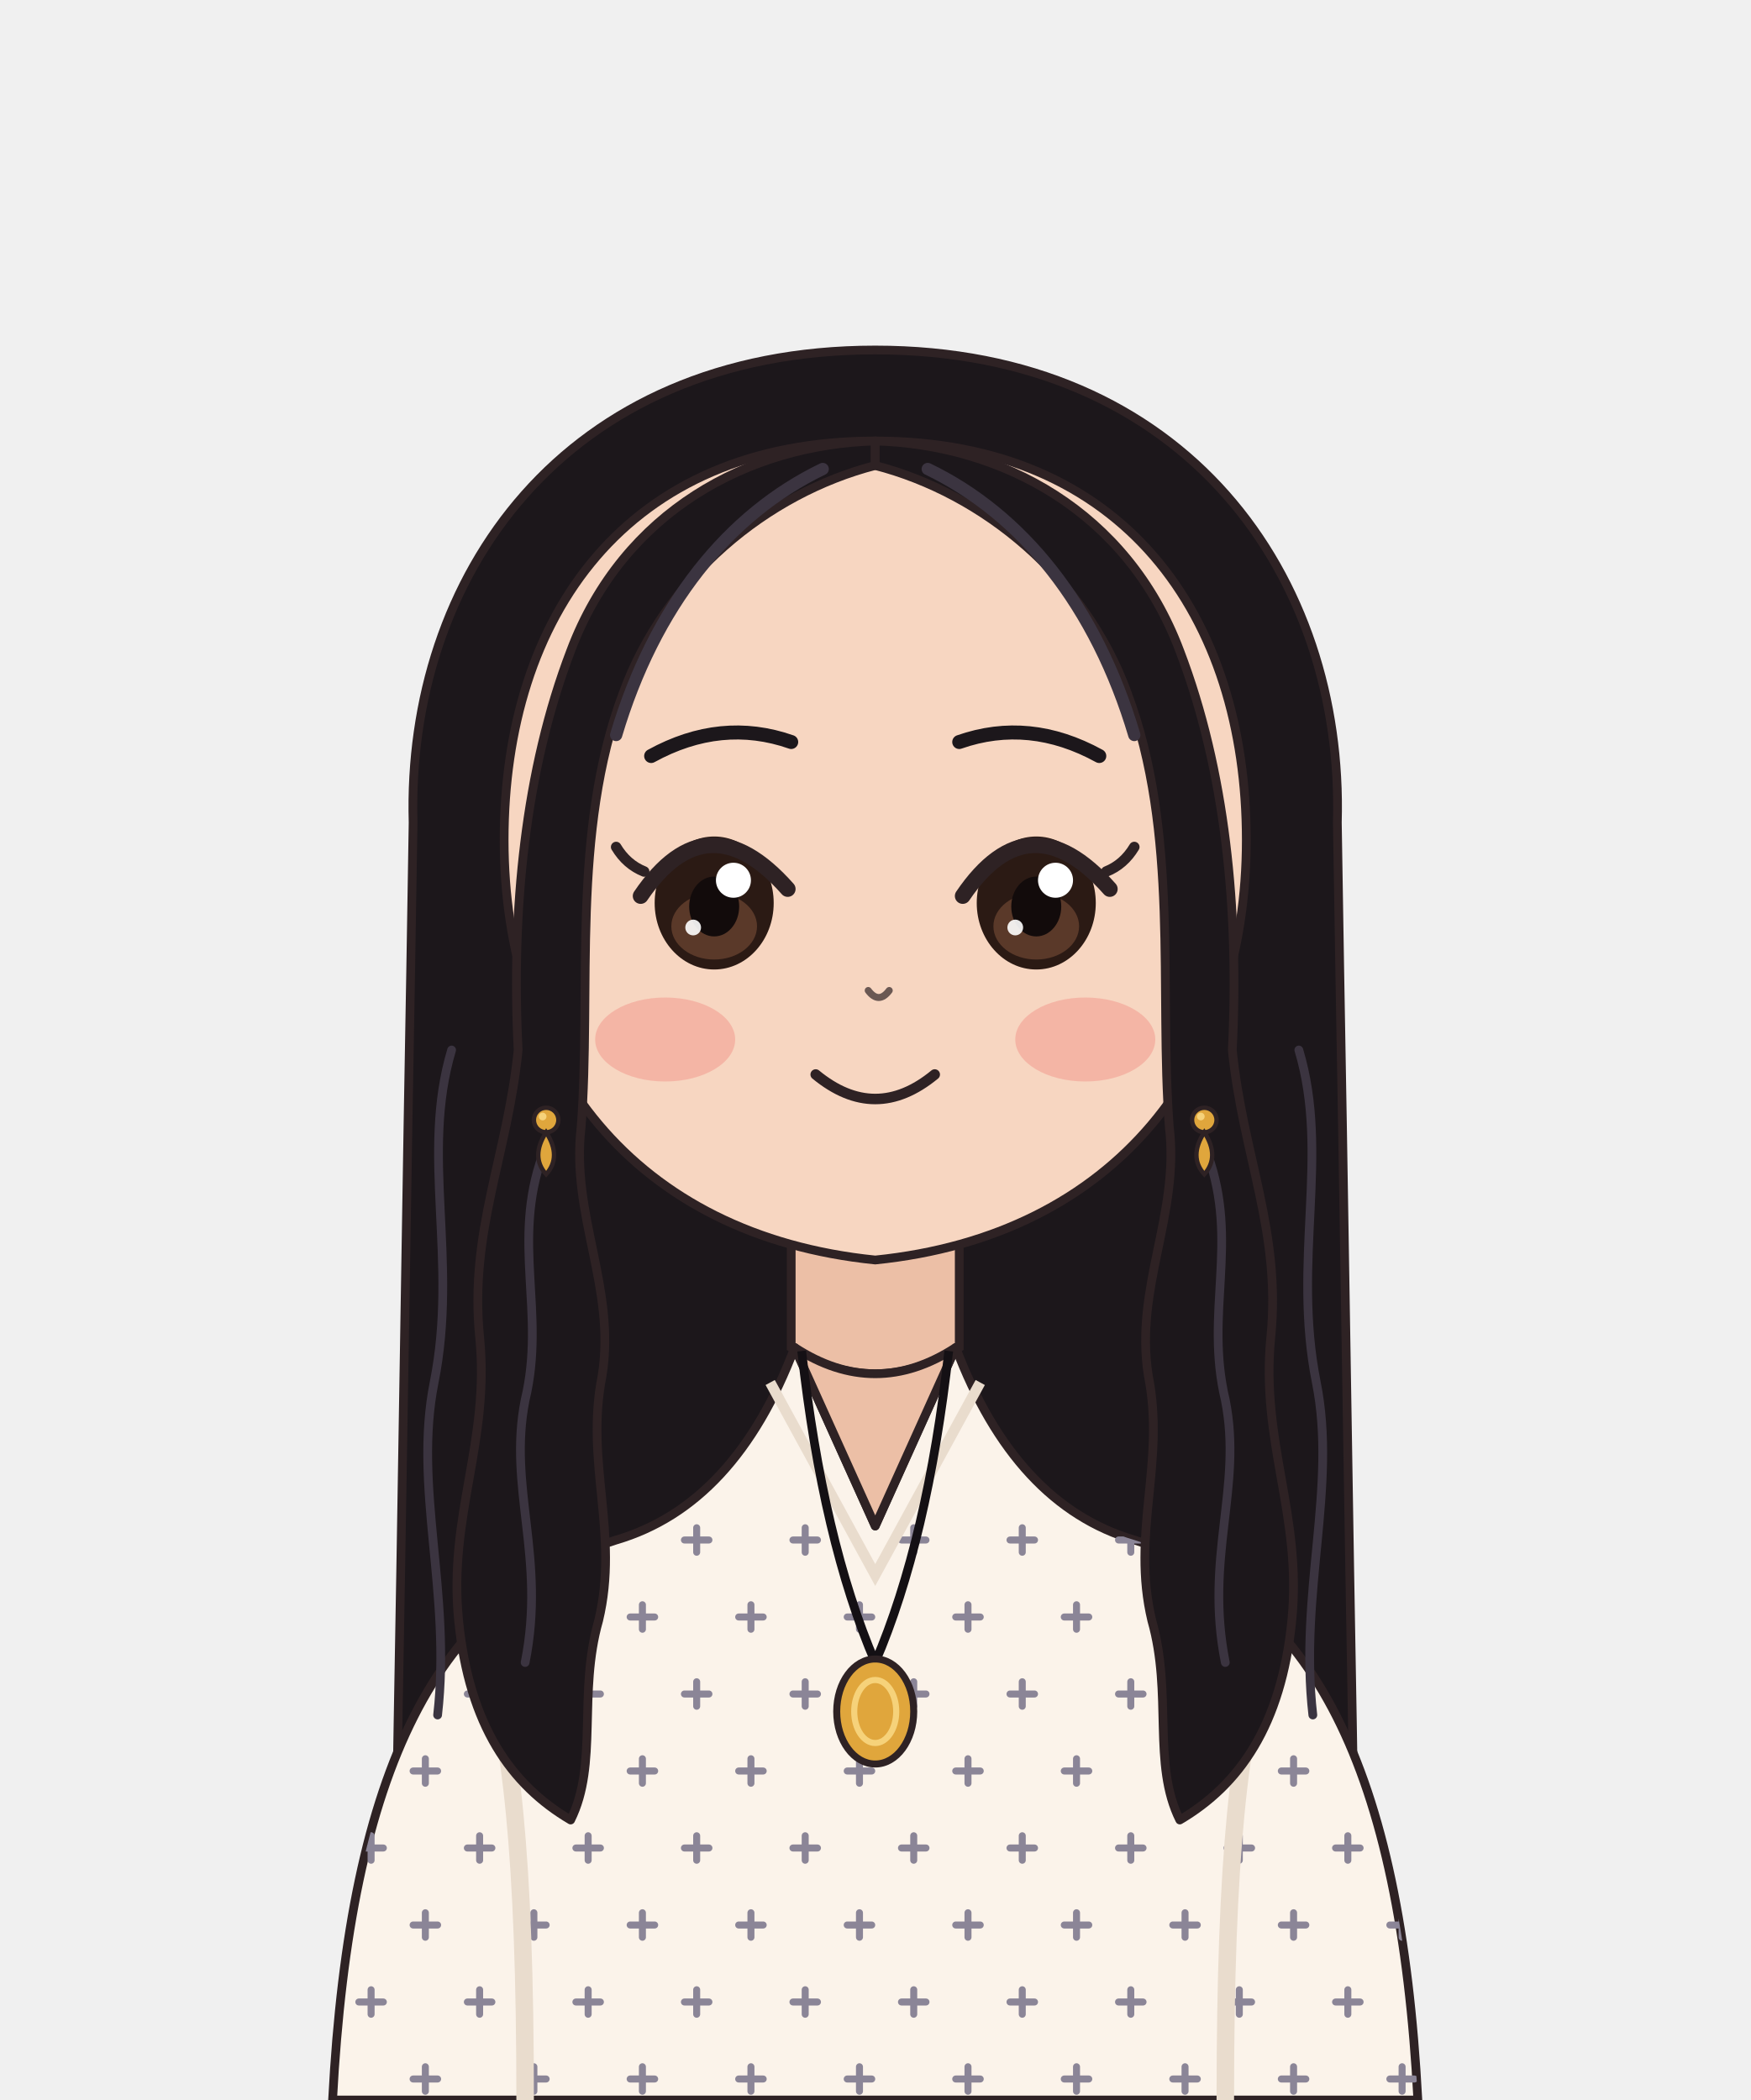
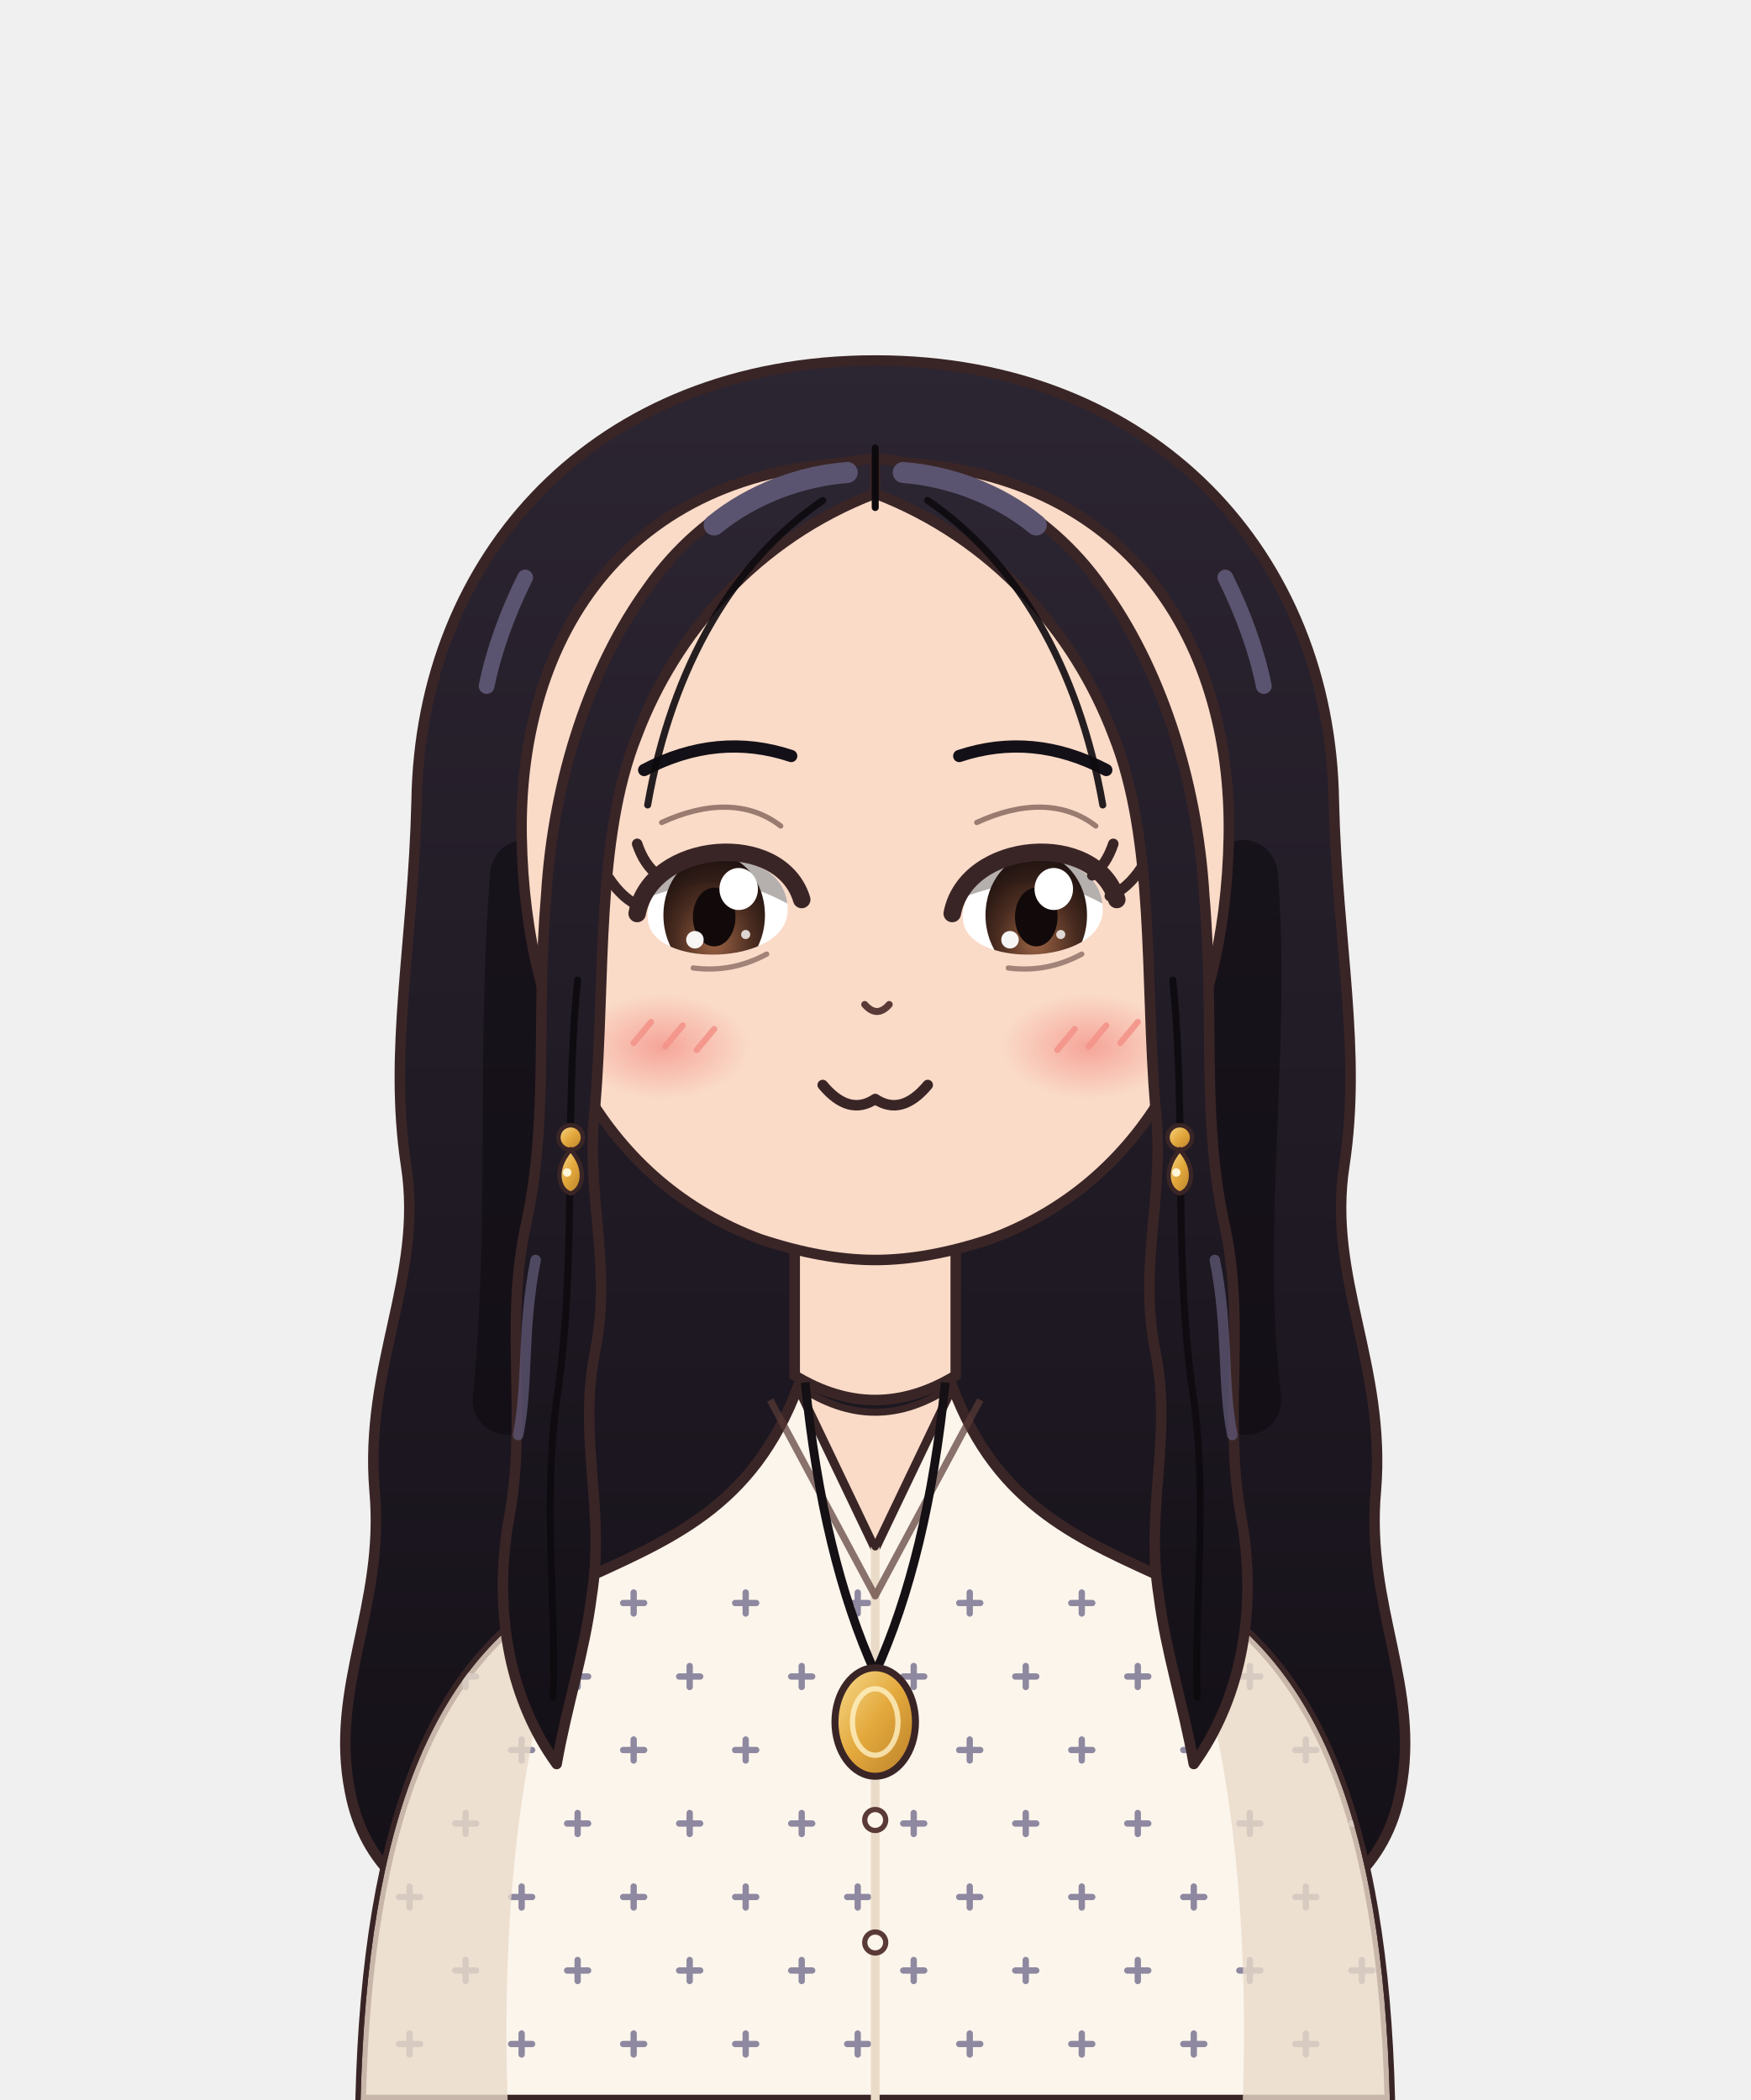
<svg xmlns="http://www.w3.org/2000/svg" width="1000" height="1200" viewBox="0 0 1000 1200">
  <defs>
-     <clipPath id="corpo">
-       <path d="M190,1200 C200,1010 250,912 352,880 Q420,860 454,770 L500,872 L546,770 Q580,860 648,880 C750,912 800,1010 810,1200 Z" />
+     <linearGradient id="gCabelo" x1="0" y1="0" x2="0" y2="1">
+       <stop offset="0" stop-color="#2c2532" />
+       <stop offset="1" stop-color="#141017" />
+     </linearGradient>
+     <radialGradient id="gIris" cx="0.5" cy="0.72" r="0.7">
+       <stop offset="0" stop-color="#9a6243" />
+       <stop offset="0.55" stop-color="#4a2c20" />
+       <stop offset="1" stop-color="#1a0f0d" />
+     </radialGradient>
+     <linearGradient id="gOuro" x1="0" y1="0" x2="1" y2="1">
+       <stop offset="0" stop-color="#f8dc8e" />
+       <stop offset="0.5" stop-color="#e3a83c" />
+       <stop offset="1" stop-color="#b9802a" />
+     </linearGradient>
+     <radialGradient id="gBlush" cx="0.5" cy="0.5" r="0.5">
+       <stop offset="0" stop-color="#f4938a" stop-opacity="0.75" />
+       <stop offset="1" stop-color="#f4938a" stop-opacity="0" />
+     </radialGradient>
+     <clipPath id="cRosto">
+       <path d="M500,264 C640,264 704,362 702,478 C700,592 652,676 566,708 C542,716 520,720 500,720 C480,720 458,716 434,708 C348,676 300,592 298,478 C296,362 360,264 500,264 Z" />
+     </clipPath>
+     <clipPath id="cCorpo">
+       <path d="M206,1200 C210,1040 248,944 330,904 C382,880 430,862 456,792 L500,884 L544,792 C570,862 618,880 670,904 C752,944 790,1040 794,1200 Z" />
    </clipPath>
  </defs>
-   <path d="M500,200 C322,200 232,330 236,470 L234.6,555.7 L233.1,641.4 L231.7,727.1 L230.3,812.9 L228.9,898.6 L227.4,984.3 L226.0,1070.0 C320,1120 680,1120 774,1070 L772.6,984.3 L771.1,898.6 L769.7,812.9 L768.3,727.1 L766.9,641.4 L765.4,555.7 L764.0,470.0 C768,330 678,200 500,200 Z" fill="#1c171b" stroke="#2e2224" stroke-width="5" stroke-linejoin="round" />
-   <path d="M452,650 L452,770 Q500,800 548,770 L548,650 Z" fill="#ecbfa6" stroke="#2e2224" stroke-width="5" />
-   <path d="M190,1200 C200,1010 250,912 352,880 Q420,860 454,770 L500,872 L546,770 Q580,860 648,880 C750,912 800,1010 810,1200 Z" fill="#fbf3ea" stroke="#2e2224" stroke-width="5" stroke-linejoin="round" />
-   <g clip-path="url(#corpo)">
-     <path d="M143,880 h14 M150,873 v14" stroke="#8b8597" stroke-width="4" stroke-linecap="round" />
-     <path d="M205,880 h14 M212,873 v14" stroke="#8b8597" stroke-width="4" stroke-linecap="round" />
-     <path d="M267,880 h14 M274,873 v14" stroke="#8b8597" stroke-width="4" stroke-linecap="round" />
-     <path d="M329,880 h14 M336,873 v14" stroke="#8b8597" stroke-width="4" stroke-linecap="round" />
-     <path d="M391,880 h14 M398,873 v14" stroke="#8b8597" stroke-width="4" stroke-linecap="round" />
-     <path d="M453,880 h14 M460,873 v14" stroke="#8b8597" stroke-width="4" stroke-linecap="round" />
-     <path d="M515,880 h14 M522,873 v14" stroke="#8b8597" stroke-width="4" stroke-linecap="round" />
-     <path d="M577,880 h14 M584,873 v14" stroke="#8b8597" stroke-width="4" stroke-linecap="round" />
-     <path d="M639,880 h14 M646,873 v14" stroke="#8b8597" stroke-width="4" stroke-linecap="round" />
-     <path d="M701,880 h14 M708,873 v14" stroke="#8b8597" stroke-width="4" stroke-linecap="round" />
-     <path d="M763,880 h14 M770,873 v14" stroke="#8b8597" stroke-width="4" stroke-linecap="round" />
-     <path d="M825,880 h14 M832,873 v14" stroke="#8b8597" stroke-width="4" stroke-linecap="round" />
-     <path d="M174,924 h14 M181,917 v14" stroke="#8b8597" stroke-width="4" stroke-linecap="round" />
-     <path d="M236,924 h14 M243,917 v14" stroke="#8b8597" stroke-width="4" stroke-linecap="round" />
-     <path d="M298,924 h14 M305,917 v14" stroke="#8b8597" stroke-width="4" stroke-linecap="round" />
-     <path d="M360,924 h14 M367,917 v14" stroke="#8b8597" stroke-width="4" stroke-linecap="round" />
-     <path d="M422,924 h14 M429,917 v14" stroke="#8b8597" stroke-width="4" stroke-linecap="round" />
-     <path d="M484,924 h14 M491,917 v14" stroke="#8b8597" stroke-width="4" stroke-linecap="round" />
-     <path d="M546,924 h14 M553,917 v14" stroke="#8b8597" stroke-width="4" stroke-linecap="round" />
-     <path d="M608,924 h14 M615,917 v14" stroke="#8b8597" stroke-width="4" stroke-linecap="round" />
-     <path d="M670,924 h14 M677,917 v14" stroke="#8b8597" stroke-width="4" stroke-linecap="round" />
-     <path d="M732,924 h14 M739,917 v14" stroke="#8b8597" stroke-width="4" stroke-linecap="round" />
-     <path d="M794,924 h14 M801,917 v14" stroke="#8b8597" stroke-width="4" stroke-linecap="round" />
-     <path d="M856,924 h14 M863,917 v14" stroke="#8b8597" stroke-width="4" stroke-linecap="round" />
-     <path d="M143,968 h14 M150,961 v14" stroke="#8b8597" stroke-width="4" stroke-linecap="round" />
-     <path d="M205,968 h14 M212,961 v14" stroke="#8b8597" stroke-width="4" stroke-linecap="round" />
-     <path d="M267,968 h14 M274,961 v14" stroke="#8b8597" stroke-width="4" stroke-linecap="round" />
-     <path d="M329,968 h14 M336,961 v14" stroke="#8b8597" stroke-width="4" stroke-linecap="round" />
-     <path d="M391,968 h14 M398,961 v14" stroke="#8b8597" stroke-width="4" stroke-linecap="round" />
-     <path d="M453,968 h14 M460,961 v14" stroke="#8b8597" stroke-width="4" stroke-linecap="round" />
-     <path d="M515,968 h14 M522,961 v14" stroke="#8b8597" stroke-width="4" stroke-linecap="round" />
-     <path d="M577,968 h14 M584,961 v14" stroke="#8b8597" stroke-width="4" stroke-linecap="round" />
-     <path d="M639,968 h14 M646,961 v14" stroke="#8b8597" stroke-width="4" stroke-linecap="round" />
-     <path d="M701,968 h14 M708,961 v14" stroke="#8b8597" stroke-width="4" stroke-linecap="round" />
-     <path d="M763,968 h14 M770,961 v14" stroke="#8b8597" stroke-width="4" stroke-linecap="round" />
-     <path d="M825,968 h14 M832,961 v14" stroke="#8b8597" stroke-width="4" stroke-linecap="round" />
-     <path d="M174,1012 h14 M181,1005 v14" stroke="#8b8597" stroke-width="4" stroke-linecap="round" />
-     <path d="M236,1012 h14 M243,1005 v14" stroke="#8b8597" stroke-width="4" stroke-linecap="round" />
-     <path d="M298,1012 h14 M305,1005 v14" stroke="#8b8597" stroke-width="4" stroke-linecap="round" />
-     <path d="M360,1012 h14 M367,1005 v14" stroke="#8b8597" stroke-width="4" stroke-linecap="round" />
-     <path d="M422,1012 h14 M429,1005 v14" stroke="#8b8597" stroke-width="4" stroke-linecap="round" />
-     <path d="M484,1012 h14 M491,1005 v14" stroke="#8b8597" stroke-width="4" stroke-linecap="round" />
-     <path d="M546,1012 h14 M553,1005 v14" stroke="#8b8597" stroke-width="4" stroke-linecap="round" />
-     <path d="M608,1012 h14 M615,1005 v14" stroke="#8b8597" stroke-width="4" stroke-linecap="round" />
-     <path d="M670,1012 h14 M677,1005 v14" stroke="#8b8597" stroke-width="4" stroke-linecap="round" />
-     <path d="M732,1012 h14 M739,1005 v14" stroke="#8b8597" stroke-width="4" stroke-linecap="round" />
-     <path d="M794,1012 h14 M801,1005 v14" stroke="#8b8597" stroke-width="4" stroke-linecap="round" />
-     <path d="M856,1012 h14 M863,1005 v14" stroke="#8b8597" stroke-width="4" stroke-linecap="round" />
-     <path d="M143,1056 h14 M150,1049 v14" stroke="#8b8597" stroke-width="4" stroke-linecap="round" />
-     <path d="M205,1056 h14 M212,1049 v14" stroke="#8b8597" stroke-width="4" stroke-linecap="round" />
-     <path d="M267,1056 h14 M274,1049 v14" stroke="#8b8597" stroke-width="4" stroke-linecap="round" />
-     <path d="M329,1056 h14 M336,1049 v14" stroke="#8b8597" stroke-width="4" stroke-linecap="round" />
-     <path d="M391,1056 h14 M398,1049 v14" stroke="#8b8597" stroke-width="4" stroke-linecap="round" />
-     <path d="M453,1056 h14 M460,1049 v14" stroke="#8b8597" stroke-width="4" stroke-linecap="round" />
-     <path d="M515,1056 h14 M522,1049 v14" stroke="#8b8597" stroke-width="4" stroke-linecap="round" />
-     <path d="M577,1056 h14 M584,1049 v14" stroke="#8b8597" stroke-width="4" stroke-linecap="round" />
-     <path d="M639,1056 h14 M646,1049 v14" stroke="#8b8597" stroke-width="4" stroke-linecap="round" />
-     <path d="M701,1056 h14 M708,1049 v14" stroke="#8b8597" stroke-width="4" stroke-linecap="round" />
-     <path d="M763,1056 h14 M770,1049 v14" stroke="#8b8597" stroke-width="4" stroke-linecap="round" />
-     <path d="M825,1056 h14 M832,1049 v14" stroke="#8b8597" stroke-width="4" stroke-linecap="round" />
-     <path d="M174,1100 h14 M181,1093 v14" stroke="#8b8597" stroke-width="4" stroke-linecap="round" />
-     <path d="M236,1100 h14 M243,1093 v14" stroke="#8b8597" stroke-width="4" stroke-linecap="round" />
-     <path d="M298,1100 h14 M305,1093 v14" stroke="#8b8597" stroke-width="4" stroke-linecap="round" />
-     <path d="M360,1100 h14 M367,1093 v14" stroke="#8b8597" stroke-width="4" stroke-linecap="round" />
-     <path d="M422,1100 h14 M429,1093 v14" stroke="#8b8597" stroke-width="4" stroke-linecap="round" />
-     <path d="M484,1100 h14 M491,1093 v14" stroke="#8b8597" stroke-width="4" stroke-linecap="round" />
-     <path d="M546,1100 h14 M553,1093 v14" stroke="#8b8597" stroke-width="4" stroke-linecap="round" />
-     <path d="M608,1100 h14 M615,1093 v14" stroke="#8b8597" stroke-width="4" stroke-linecap="round" />
-     <path d="M670,1100 h14 M677,1093 v14" stroke="#8b8597" stroke-width="4" stroke-linecap="round" />
-     <path d="M732,1100 h14 M739,1093 v14" stroke="#8b8597" stroke-width="4" stroke-linecap="round" />
-     <path d="M794,1100 h14 M801,1093 v14" stroke="#8b8597" stroke-width="4" stroke-linecap="round" />
-     <path d="M856,1100 h14 M863,1093 v14" stroke="#8b8597" stroke-width="4" stroke-linecap="round" />
-     <path d="M143,1144 h14 M150,1137 v14" stroke="#8b8597" stroke-width="4" stroke-linecap="round" />
-     <path d="M205,1144 h14 M212,1137 v14" stroke="#8b8597" stroke-width="4" stroke-linecap="round" />
-     <path d="M267,1144 h14 M274,1137 v14" stroke="#8b8597" stroke-width="4" stroke-linecap="round" />
-     <path d="M329,1144 h14 M336,1137 v14" stroke="#8b8597" stroke-width="4" stroke-linecap="round" />
-     <path d="M391,1144 h14 M398,1137 v14" stroke="#8b8597" stroke-width="4" stroke-linecap="round" />
-     <path d="M453,1144 h14 M460,1137 v14" stroke="#8b8597" stroke-width="4" stroke-linecap="round" />
-     <path d="M515,1144 h14 M522,1137 v14" stroke="#8b8597" stroke-width="4" stroke-linecap="round" />
-     <path d="M577,1144 h14 M584,1137 v14" stroke="#8b8597" stroke-width="4" stroke-linecap="round" />
-     <path d="M639,1144 h14 M646,1137 v14" stroke="#8b8597" stroke-width="4" stroke-linecap="round" />
-     <path d="M701,1144 h14 M708,1137 v14" stroke="#8b8597" stroke-width="4" stroke-linecap="round" />
-     <path d="M763,1144 h14 M770,1137 v14" stroke="#8b8597" stroke-width="4" stroke-linecap="round" />
-     <path d="M825,1144 h14 M832,1137 v14" stroke="#8b8597" stroke-width="4" stroke-linecap="round" />
-     <path d="M174,1188 h14 M181,1181 v14" stroke="#8b8597" stroke-width="4" stroke-linecap="round" />
-     <path d="M236,1188 h14 M243,1181 v14" stroke="#8b8597" stroke-width="4" stroke-linecap="round" />
-     <path d="M298,1188 h14 M305,1181 v14" stroke="#8b8597" stroke-width="4" stroke-linecap="round" />
-     <path d="M360,1188 h14 M367,1181 v14" stroke="#8b8597" stroke-width="4" stroke-linecap="round" />
-     <path d="M422,1188 h14 M429,1181 v14" stroke="#8b8597" stroke-width="4" stroke-linecap="round" />
-     <path d="M484,1188 h14 M491,1181 v14" stroke="#8b8597" stroke-width="4" stroke-linecap="round" />
-     <path d="M546,1188 h14 M553,1181 v14" stroke="#8b8597" stroke-width="4" stroke-linecap="round" />
-     <path d="M608,1188 h14 M615,1181 v14" stroke="#8b8597" stroke-width="4" stroke-linecap="round" />
-     <path d="M670,1188 h14 M677,1181 v14" stroke="#8b8597" stroke-width="4" stroke-linecap="round" />
-     <path d="M732,1188 h14 M739,1181 v14" stroke="#8b8597" stroke-width="4" stroke-linecap="round" />
-     <path d="M794,1188 h14 M801,1181 v14" stroke="#8b8597" stroke-width="4" stroke-linecap="round" />
-     <path d="M856,1188 h14 M863,1181 v14" stroke="#8b8597" stroke-width="4" stroke-linecap="round" />
-     <path d="M143,1232 h14 M150,1225 v14" stroke="#8b8597" stroke-width="4" stroke-linecap="round" />
-     <path d="M205,1232 h14 M212,1225 v14" stroke="#8b8597" stroke-width="4" stroke-linecap="round" />
-     <path d="M267,1232 h14 M274,1225 v14" stroke="#8b8597" stroke-width="4" stroke-linecap="round" />
-     <path d="M329,1232 h14 M336,1225 v14" stroke="#8b8597" stroke-width="4" stroke-linecap="round" />
-     <path d="M391,1232 h14 M398,1225 v14" stroke="#8b8597" stroke-width="4" stroke-linecap="round" />
-     <path d="M453,1232 h14 M460,1225 v14" stroke="#8b8597" stroke-width="4" stroke-linecap="round" />
-     <path d="M515,1232 h14 M522,1225 v14" stroke="#8b8597" stroke-width="4" stroke-linecap="round" />
-     <path d="M577,1232 h14 M584,1225 v14" stroke="#8b8597" stroke-width="4" stroke-linecap="round" />
-     <path d="M639,1232 h14 M646,1225 v14" stroke="#8b8597" stroke-width="4" stroke-linecap="round" />
-     <path d="M701,1232 h14 M708,1225 v14" stroke="#8b8597" stroke-width="4" stroke-linecap="round" />
-     <path d="M763,1232 h14 M770,1225 v14" stroke="#8b8597" stroke-width="4" stroke-linecap="round" />
-     <path d="M825,1232 h14 M832,1225 v14" stroke="#8b8597" stroke-width="4" stroke-linecap="round" />
-     <path d="M300,1200 C300,1060 292,990 276,940" stroke="#e9dccd" stroke-width="10" fill="none" stroke-linecap="round" />
-     <path d="M700,1200 C700,1060 708,990 724,940" stroke="#e9dccd" stroke-width="10" fill="none" stroke-linecap="round" />
+   <path d="M500,206 C340,206 240,318 238,458         C236,540 222,600 232,666 C242,730 208,780 214,852 C220,918 188,964 200,1024         C208,1066 238,1090 276,1100 C262,1072 270,1046 290,1040 C300,1070 330,1086 360,1086         C352,1070 356,1060 372,1060 L628,1060 C644,1060 648,1070 640,1086         C670,1086 700,1070 710,1040 C730,1046 738,1072 724,1100         C762,1090 792,1066 800,1024 C812,964 780,918 786,852 C792,780 758,730 768,666         C778,600 764,540 762,458 C760,318 660,206 500,206 Z" fill="url(#gCabelo)" stroke="#3a2526" stroke-width="6" stroke-linejoin="round" />
+   <path d="M300,500 C292,600 300,700 290,800 M710,500 C718,600 700,700 712,800" stroke="#0d0a0e" stroke-width="40" fill="none" stroke-linecap="round" opacity="0.55" />
+   <path d="M454,660 L454,786 Q500,814 546,786 L546,660 Z" fill="#fadbc8" stroke="#3a2526" stroke-width="6" />
+   <path d="M454,690 Q500,744 546,690 L546,660 L454,660 Z" fill="#e6ac93" />
+   <path d="M206,1200 C210,1040 248,944 330,904 C382,880 430,862 456,792 L500,884 L544,792 C570,862 618,880 670,904 C752,944 790,1040 794,1200 Z" fill="#fcf5ec" stroke="#3a2526" stroke-width="6" stroke-linejoin="round" />
+   <g clip-path="url(#cCorpo)">
+     <path d="M164,916 h12 M170,910 v12" stroke="#8e88a0" stroke-width="3.6" stroke-linecap="round" />
+     <path d="M228,916 h12 M234,910 v12" stroke="#8e88a0" stroke-width="3.6" stroke-linecap="round" />
+     <path d="M292,916 h12 M298,910 v12" stroke="#8e88a0" stroke-width="3.6" stroke-linecap="round" />
+     <path d="M356,916 h12 M362,910 v12" stroke="#8e88a0" stroke-width="3.6" stroke-linecap="round" />
+     <path d="M420,916 h12 M426,910 v12" stroke="#8e88a0" stroke-width="3.6" stroke-linecap="round" />
+     <path d="M484,916 h12 M490,910 v12" stroke="#8e88a0" stroke-width="3.6" stroke-linecap="round" />
+     <path d="M548,916 h12 M554,910 v12" stroke="#8e88a0" stroke-width="3.6" stroke-linecap="round" />
+     <path d="M612,916 h12 M618,910 v12" stroke="#8e88a0" stroke-width="3.6" stroke-linecap="round" />
+     <path d="M676,916 h12 M682,910 v12" stroke="#8e88a0" stroke-width="3.6" stroke-linecap="round" />
+     <path d="M740,916 h12 M746,910 v12" stroke="#8e88a0" stroke-width="3.6" stroke-linecap="round" />
+     <path d="M804,916 h12 M810,910 v12" stroke="#8e88a0" stroke-width="3.6" stroke-linecap="round" />
+     <path d="M196,958 h12 M202,952 v12" stroke="#8e88a0" stroke-width="3.6" stroke-linecap="round" />
+     <path d="M260,958 h12 M266,952 v12" stroke="#8e88a0" stroke-width="3.6" stroke-linecap="round" />
+     <path d="M324,958 h12 M330,952 v12" stroke="#8e88a0" stroke-width="3.6" stroke-linecap="round" />
+     <path d="M388,958 h12 M394,952 v12" stroke="#8e88a0" stroke-width="3.6" stroke-linecap="round" />
+     <path d="M452,958 h12 M458,952 v12" stroke="#8e88a0" stroke-width="3.6" stroke-linecap="round" />
+     <path d="M516,958 h12 M522,952 v12" stroke="#8e88a0" stroke-width="3.6" stroke-linecap="round" />
+     <path d="M580,958 h12 M586,952 v12" stroke="#8e88a0" stroke-width="3.6" stroke-linecap="round" />
+     <path d="M644,958 h12 M650,952 v12" stroke="#8e88a0" stroke-width="3.6" stroke-linecap="round" />
+     <path d="M708,958 h12 M714,952 v12" stroke="#8e88a0" stroke-width="3.6" stroke-linecap="round" />
+     <path d="M772,958 h12 M778,952 v12" stroke="#8e88a0" stroke-width="3.6" stroke-linecap="round" />
+     <path d="M836,958 h12 M842,952 v12" stroke="#8e88a0" stroke-width="3.6" stroke-linecap="round" />
+     <path d="M164,1000 h12 M170,994 v12" stroke="#8e88a0" stroke-width="3.6" stroke-linecap="round" />
+     <path d="M228,1000 h12 M234,994 v12" stroke="#8e88a0" stroke-width="3.6" stroke-linecap="round" />
+     <path d="M292,1000 h12 M298,994 v12" stroke="#8e88a0" stroke-width="3.6" stroke-linecap="round" />
+     <path d="M356,1000 h12 M362,994 v12" stroke="#8e88a0" stroke-width="3.6" stroke-linecap="round" />
+     <path d="M420,1000 h12 M426,994 v12" stroke="#8e88a0" stroke-width="3.6" stroke-linecap="round" />
+     <path d="M484,1000 h12 M490,994 v12" stroke="#8e88a0" stroke-width="3.6" stroke-linecap="round" />
+     <path d="M548,1000 h12 M554,994 v12" stroke="#8e88a0" stroke-width="3.6" stroke-linecap="round" />
+     <path d="M612,1000 h12 M618,994 v12" stroke="#8e88a0" stroke-width="3.6" stroke-linecap="round" />
+     <path d="M676,1000 h12 M682,994 v12" stroke="#8e88a0" stroke-width="3.6" stroke-linecap="round" />
+     <path d="M740,1000 h12 M746,994 v12" stroke="#8e88a0" stroke-width="3.6" stroke-linecap="round" />
+     <path d="M804,1000 h12 M810,994 v12" stroke="#8e88a0" stroke-width="3.6" stroke-linecap="round" />
+     <path d="M196,1042 h12 M202,1036 v12" stroke="#8e88a0" stroke-width="3.6" stroke-linecap="round" />
+     <path d="M260,1042 h12 M266,1036 v12" stroke="#8e88a0" stroke-width="3.6" stroke-linecap="round" />
+     <path d="M324,1042 h12 M330,1036 v12" stroke="#8e88a0" stroke-width="3.6" stroke-linecap="round" />
+     <path d="M388,1042 h12 M394,1036 v12" stroke="#8e88a0" stroke-width="3.6" stroke-linecap="round" />
+     <path d="M452,1042 h12 M458,1036 v12" stroke="#8e88a0" stroke-width="3.6" stroke-linecap="round" />
+     <path d="M516,1042 h12 M522,1036 v12" stroke="#8e88a0" stroke-width="3.6" stroke-linecap="round" />
+     <path d="M580,1042 h12 M586,1036 v12" stroke="#8e88a0" stroke-width="3.6" stroke-linecap="round" />
+     <path d="M644,1042 h12 M650,1036 v12" stroke="#8e88a0" stroke-width="3.6" stroke-linecap="round" />
+     <path d="M708,1042 h12 M714,1036 v12" stroke="#8e88a0" stroke-width="3.6" stroke-linecap="round" />
+     <path d="M772,1042 h12 M778,1036 v12" stroke="#8e88a0" stroke-width="3.6" stroke-linecap="round" />
+     <path d="M836,1042 h12 M842,1036 v12" stroke="#8e88a0" stroke-width="3.6" stroke-linecap="round" />
+     <path d="M164,1084 h12 M170,1078 v12" stroke="#8e88a0" stroke-width="3.6" stroke-linecap="round" />
+     <path d="M228,1084 h12 M234,1078 v12" stroke="#8e88a0" stroke-width="3.6" stroke-linecap="round" />
+     <path d="M292,1084 h12 M298,1078 v12" stroke="#8e88a0" stroke-width="3.6" stroke-linecap="round" />
+     <path d="M356,1084 h12 M362,1078 v12" stroke="#8e88a0" stroke-width="3.6" stroke-linecap="round" />
+     <path d="M420,1084 h12 M426,1078 v12" stroke="#8e88a0" stroke-width="3.6" stroke-linecap="round" />
+     <path d="M484,1084 h12 M490,1078 v12" stroke="#8e88a0" stroke-width="3.6" stroke-linecap="round" />
+     <path d="M548,1084 h12 M554,1078 v12" stroke="#8e88a0" stroke-width="3.6" stroke-linecap="round" />
+     <path d="M612,1084 h12 M618,1078 v12" stroke="#8e88a0" stroke-width="3.6" stroke-linecap="round" />
+     <path d="M676,1084 h12 M682,1078 v12" stroke="#8e88a0" stroke-width="3.6" stroke-linecap="round" />
+     <path d="M740,1084 h12 M746,1078 v12" stroke="#8e88a0" stroke-width="3.6" stroke-linecap="round" />
+     <path d="M804,1084 h12 M810,1078 v12" stroke="#8e88a0" stroke-width="3.6" stroke-linecap="round" />
+     <path d="M196,1126 h12 M202,1120 v12" stroke="#8e88a0" stroke-width="3.6" stroke-linecap="round" />
+     <path d="M260,1126 h12 M266,1120 v12" stroke="#8e88a0" stroke-width="3.6" stroke-linecap="round" />
+     <path d="M324,1126 h12 M330,1120 v12" stroke="#8e88a0" stroke-width="3.6" stroke-linecap="round" />
+     <path d="M388,1126 h12 M394,1120 v12" stroke="#8e88a0" stroke-width="3.6" stroke-linecap="round" />
+     <path d="M452,1126 h12 M458,1120 v12" stroke="#8e88a0" stroke-width="3.6" stroke-linecap="round" />
+     <path d="M516,1126 h12 M522,1120 v12" stroke="#8e88a0" stroke-width="3.6" stroke-linecap="round" />
+     <path d="M580,1126 h12 M586,1120 v12" stroke="#8e88a0" stroke-width="3.6" stroke-linecap="round" />
+     <path d="M644,1126 h12 M650,1120 v12" stroke="#8e88a0" stroke-width="3.6" stroke-linecap="round" />
+     <path d="M708,1126 h12 M714,1120 v12" stroke="#8e88a0" stroke-width="3.6" stroke-linecap="round" />
+     <path d="M772,1126 h12 M778,1120 v12" stroke="#8e88a0" stroke-width="3.6" stroke-linecap="round" />
+     <path d="M836,1126 h12 M842,1120 v12" stroke="#8e88a0" stroke-width="3.6" stroke-linecap="round" />
+     <path d="M164,1168 h12 M170,1162 v12" stroke="#8e88a0" stroke-width="3.6" stroke-linecap="round" />
+     <path d="M228,1168 h12 M234,1162 v12" stroke="#8e88a0" stroke-width="3.6" stroke-linecap="round" />
+     <path d="M292,1168 h12 M298,1162 v12" stroke="#8e88a0" stroke-width="3.6" stroke-linecap="round" />
+     <path d="M356,1168 h12 M362,1162 v12" stroke="#8e88a0" stroke-width="3.6" stroke-linecap="round" />
+     <path d="M420,1168 h12 M426,1162 v12" stroke="#8e88a0" stroke-width="3.6" stroke-linecap="round" />
+     <path d="M484,1168 h12 M490,1162 v12" stroke="#8e88a0" stroke-width="3.6" stroke-linecap="round" />
+     <path d="M548,1168 h12 M554,1162 v12" stroke="#8e88a0" stroke-width="3.6" stroke-linecap="round" />
+     <path d="M612,1168 h12 M618,1162 v12" stroke="#8e88a0" stroke-width="3.6" stroke-linecap="round" />
+     <path d="M676,1168 h12 M682,1162 v12" stroke="#8e88a0" stroke-width="3.6" stroke-linecap="round" />
+     <path d="M740,1168 h12 M746,1162 v12" stroke="#8e88a0" stroke-width="3.6" stroke-linecap="round" />
+     <path d="M804,1168 h12 M810,1162 v12" stroke="#8e88a0" stroke-width="3.6" stroke-linecap="round" />
+     <path d="M196,1210 h12 M202,1204 v12" stroke="#8e88a0" stroke-width="3.6" stroke-linecap="round" />
+     <path d="M260,1210 h12 M266,1204 v12" stroke="#8e88a0" stroke-width="3.6" stroke-linecap="round" />
+     <path d="M324,1210 h12 M330,1204 v12" stroke="#8e88a0" stroke-width="3.6" stroke-linecap="round" />
+     <path d="M388,1210 h12 M394,1204 v12" stroke="#8e88a0" stroke-width="3.6" stroke-linecap="round" />
+     <path d="M452,1210 h12 M458,1204 v12" stroke="#8e88a0" stroke-width="3.6" stroke-linecap="round" />
+     <path d="M516,1210 h12 M522,1204 v12" stroke="#8e88a0" stroke-width="3.6" stroke-linecap="round" />
+     <path d="M580,1210 h12 M586,1204 v12" stroke="#8e88a0" stroke-width="3.6" stroke-linecap="round" />
+     <path d="M644,1210 h12 M650,1204 v12" stroke="#8e88a0" stroke-width="3.6" stroke-linecap="round" />
+     <path d="M708,1210 h12 M714,1204 v12" stroke="#8e88a0" stroke-width="3.6" stroke-linecap="round" />
+     <path d="M772,1210 h12 M778,1204 v12" stroke="#8e88a0" stroke-width="3.6" stroke-linecap="round" />
+     <path d="M836,1210 h12 M842,1204 v12" stroke="#8e88a0" stroke-width="3.6" stroke-linecap="round" />
+     <path d="M206,1200 C210,1040 248,944 330,904 C300,980 286,1080 290,1200 Z" fill="#eadbc9" opacity="0.8" />
+     <path d="M794,1200 C790,1040 752,944 670,904 C700,980 714,1080 710,1200 Z" fill="#eadbc9" opacity="0.8" />
+     <path d="M500,884 L500,1200" stroke="#eadbc9" stroke-width="5" />
  </g>
-   <path d="M454,770 L500,872 L546,770 Q500,800 454,770 Z" fill="#ecbfa6" stroke="#2e2224" stroke-width="5" stroke-linejoin="round" />
-   <path d="M440,790 L500,900 L560,790" stroke="#e9dccd" stroke-width="6" fill="none" />
-   <path d="M458,772 Q470,880 500,950 Q530,880 542,772" stroke="#141014" stroke-width="5" fill="none" />
-   <ellipse cx="500" cy="978" rx="22" ry="30" fill="#e0a63c" stroke="#2e2224" stroke-width="4" />
-   <ellipse cx="500" cy="978" rx="12" ry="18" fill="none" stroke="#f6d27a" stroke-width="3.5" />
-   <path d="M500,252 C642,252 712,352 712,480 C712,608 638,706 500,720 C362,706 288,608 288,480 C288,352 358,252 500,252 Z" fill="#f7d6c1" stroke="#2e2224" stroke-width="5" stroke-linejoin="round" />
-   <ellipse cx="380" cy="594" rx="40" ry="24" fill="#f2948a" opacity="0.5" />
-   <ellipse cx="620" cy="594" rx="40" ry="24" fill="#f2948a" opacity="0.5" />
-   <ellipse cx="408" cy="516" rx="34" ry="38" fill="#2b1a14" />
-   <ellipse cx="408" cy="529.3" rx="24.48" ry="19.0" fill="#6a4330" opacity="0.75" />
-   <ellipse cx="408" cy="518" rx="14.28" ry="17.1" fill="#120b0b" />
-   <circle cx="419" cy="503" r="10" fill="#ffffff" />
-   <circle cx="396" cy="530" r="4.5" fill="#ffffff" opacity="0.9" />
-   <path d="M366,512 Q404,456 450,508" stroke="#2e2224" stroke-width="9" fill="none" stroke-linecap="round" />
-   <path d="M368,498 q-10,-4 -16,-14" stroke="#2e2224" stroke-width="6" fill="none" stroke-linecap="round" />
-   <ellipse cx="592" cy="516" rx="34" ry="38" fill="#2b1a14" />
-   <ellipse cx="592" cy="529.3" rx="24.48" ry="19.0" fill="#6a4330" opacity="0.75" />
-   <ellipse cx="592" cy="518" rx="14.28" ry="17.1" fill="#120b0b" />
-   <circle cx="603" cy="503" r="10" fill="#ffffff" />
-   <circle cx="580" cy="530" r="4.5" fill="#ffffff" opacity="0.9" />
-   <path d="M550,512 Q588,456 634,508" stroke="#2e2224" stroke-width="9" fill="none" stroke-linecap="round" />
-   <path d="M632,498 q10,-4 16,-14" stroke="#2e2224" stroke-width="6" fill="none" stroke-linecap="round" />
-   <path d="M372,432 Q412,410 452,424" stroke="#1c171b" stroke-width="8" fill="none" stroke-linecap="round" />
-   <path d="M548,424 Q588,410 628,432" stroke="#1c171b" stroke-width="8" fill="none" stroke-linecap="round" />
-   <path d="M496,566 Q502,574 508,566" stroke="#2e2224" stroke-width="4" fill="none" stroke-linecap="round" opacity="0.7" />
-   <path d="M466,614 Q500,642 534,614" stroke="#2e2224" stroke-width="6" fill="none" stroke-linecap="round" />
-   <path d="M500,252 C428,254 356,292 326,372 C300,440 292,520 296,600 C290,660 268,704 274,764 C280,824 256,866 262,926 C268,986 292,1020 326,1040 C342,1008 330,968 342,926 C354,876 334,836 344,786 C352,736 326,694 332,644 C338,566 326,476 356,396 C380,330 438,282 500,266 Z" fill="#1c171b" stroke="#2e2224" stroke-width="5" stroke-linejoin="round" />
-   <path d="M500,252 C572,254 644,292 674,372 C700,440 708,520 704,600 C710,660 732,704 726,764 C720,824 744,866 738,926 C732,986 708,1020 674,1040 C658,1008 670,968 658,926 C646,876 666,836 656,786 C648,736 674,694 668,644 C662,566 674,476 644,396 C620,330 562,282 500,266 Z" fill="#1c171b" stroke="#2e2224" stroke-width="5" stroke-linejoin="round" />
-   <path d="M470,268 C416,294 374,346 352,420" stroke="#3b3440" stroke-width="7" fill="none" stroke-linecap="round" />
-   <path d="M530,268 C584,294 626,346 648,420" stroke="#3b3440" stroke-width="7" fill="none" stroke-linecap="round" />
-   <path d="M310,660 C292,710 312,750 300,800 C290,850 312,890 300,950" stroke="#3b3440" stroke-width="5" fill="none" stroke-linecap="round" />
-   <path d="M690,660 C708,710 688,750 700,800 C710,850 688,890 700,950" stroke="#3b3440" stroke-width="5" fill="none" stroke-linecap="round" />
-   <path d="M258,600 C240,660 262,720 248,790 C236,850 258,910 250,980" stroke="#3b3440" stroke-width="5" fill="none" stroke-linecap="round" />
-   <path d="M742,600 C760,660 738,720 752,790 C764,850 742,910 750,980" stroke="#3b3440" stroke-width="5" fill="none" stroke-linecap="round" />
-   <circle cx="312" cy="640" r="7" fill="#e0a63c" stroke="#2e2224" stroke-width="2.5" />
-   <path d="M312,647 q-9,14 0,24 q9,-10 0,-24 Z" fill="#e0a63c" stroke="#2e2224" stroke-width="2.5" />
-   <circle cx="310" cy="638" r="2.2" fill="#f6d27a" />
-   <circle cx="688" cy="640" r="7" fill="#e0a63c" stroke="#2e2224" stroke-width="2.5" />
-   <path d="M688,647 q-9,14 0,24 q9,-10 0,-24 Z" fill="#e0a63c" stroke="#2e2224" stroke-width="2.5" />
-   <circle cx="686" cy="638" r="2.2" fill="#f6d27a" />
+   <path d="M456,792 L500,884 L544,792 Q500,822 456,792 Z" fill="#fadbc8" stroke="#3a2526" stroke-width="4" stroke-linejoin="round" />
+   <path d="M440,800 L500,912 L560,800" stroke="#5a3a36" stroke-width="4" fill="none" stroke-linejoin="round" opacity="0.7" />
+   <circle cx="500" cy="1040" r="6" fill="#fcf5ec" stroke="#5a3a36" stroke-width="3" />
+   <circle cx="500" cy="1110" r="6" fill="#fcf5ec" stroke="#5a3a36" stroke-width="3" />
+   <path d="M460,790 Q470,890 500,956 Q530,890 540,790" stroke="#141014" stroke-width="5" fill="none" />
+   <ellipse cx="500" cy="984" rx="23" ry="31" fill="url(#gOuro)" stroke="#3a2526" stroke-width="4" />
+   <ellipse cx="500" cy="984" rx="13" ry="19" fill="none" stroke="#fff1c4" stroke-width="3" opacity="0.8" />
+   <path d="M500,264 C640,264 704,362 702,478 C700,592 652,676 566,708 C542,716 520,720 500,720 C480,720 458,716 434,708 C348,676 300,592 298,478 C296,362 360,264 500,264 Z" fill="#fadbc8" stroke="#3a2526" stroke-width="6" stroke-linejoin="round" />
+   <g clip-path="url(#cRosto)">
+     <path d="M330,640 C380,700 440,724 500,724 C560,724 620,700 670,640 C640,700 580,740 500,740 C420,740 360,700 330,640 Z" fill="#efc0a8" opacity="0.6" />
+   </g>
+   <ellipse cx="378" cy="598" rx="50" ry="30" fill="url(#gBlush)" />
+   <ellipse cx="622" cy="598" rx="50" ry="30" fill="url(#gBlush)" />
+   <path d="M362,596 l10,-12 M380,598 l10,-12 M398,600 l10,-12 M604,600 l10,-12 M622,598 l10,-12 M640,596 l10,-12" stroke="#f4938a" stroke-width="3.5" stroke-linecap="round" opacity="0.9" />
+   <clipPath id="cOlho-1abertos">
+     <path d="M370,524 C370,484 450,478 450,520 C450,552.4 370,554.2 370,524 Z" />
+   </clipPath>
+   <path d="M370,524 C370,484 450,478 450,520 C450,552.4 370,554.2 370,524 Z" fill="#ffffff" />
+   <g clip-path="url(#cOlho-1abertos)">
+     <ellipse cx="408" cy="523" rx="29" ry="35" fill="url(#gIris)" />
+     <ellipse cx="408" cy="524" rx="12.18" ry="16.8" fill="#120a0a" />
+     <path d="M370,502.0 C400,480 430,478 450,505.6 L450,516.4 C420,500.2 400,502.0 370,512.8 Z" fill="#2a1a18" opacity="0.35" />
+     <ellipse cx="422" cy="508" rx="11" ry="12" fill="#ffffff" />
+     <circle cx="397" cy="537" r="5" fill="#ffffff" opacity="0.95" />
+     <circle cx="426" cy="534" r="2.6" fill="#ffffff" opacity="0.8" />
+   </g>
+   <path d="M364,522 C372,480 446,474 458,514" stroke="#3a2526" stroke-width="10" fill="none" stroke-linecap="round" />
+   <path d="M366,518 q-10,-4 -18,-16 M376,500.2 q-8,-6 -12,-18" stroke="#3a2526" stroke-width="6" fill="none" stroke-linecap="round" />
+   <path d="M378,470 C404,458 428,458 446,472" stroke="#5a3a36" stroke-width="3" fill="none" stroke-linecap="round" opacity="0.6" />
+   <path d="M396.0,553.12 Q418.0,556 438.0,545.2" stroke="#5a3a36" stroke-width="3" fill="none" stroke-linecap="round" opacity="0.55" />
+   <clipPath id="cOlho1abertos">
+     <path d="M550,524 C550,484 630,478 630,520 C630,552.4 550,554.2 550,524 Z" />
+   </clipPath>
+   <path d="M550,524 C550,484 630,478 630,520 C630,552.4 550,554.2 550,524 Z" fill="#ffffff" />
+   <g clip-path="url(#cOlho1abertos)">
+     <ellipse cx="592" cy="523" rx="29" ry="35" fill="url(#gIris)" />
+     <ellipse cx="592" cy="524" rx="12.18" ry="16.8" fill="#120a0a" />
+     <path d="M550,502.0 C580,480 610,478 630,505.6 L630,516.4 C600,500.2 580,502.0 550,512.8 Z" fill="#2a1a18" opacity="0.35" />
+     <ellipse cx="602" cy="508" rx="11" ry="12" fill="#ffffff" />
+     <circle cx="577" cy="537" r="5" fill="#ffffff" opacity="0.95" />
+     <circle cx="606" cy="534" r="2.6" fill="#ffffff" opacity="0.8" />
+   </g>
+   <path d="M544,522 C552,480 626,474 638,514" stroke="#3a2526" stroke-width="10" fill="none" stroke-linecap="round" />
+   <path d="M634,512 q10,-4 18,-16 M624,500.2 q8,-6 12,-18" stroke="#3a2526" stroke-width="6" fill="none" stroke-linecap="round" />
+   <path d="M558,470 C584,458 608,458 626,472" stroke="#5a3a36" stroke-width="3" fill="none" stroke-linecap="round" opacity="0.6" />
+   <path d="M576.0,553.12 Q598.0,556 618.0,545.2" stroke="#5a3a36" stroke-width="3" fill="none" stroke-linecap="round" opacity="0.55" />
+   <path d="M368,440 Q410,418 452,432" stroke="#141017" stroke-width="7" fill="none" stroke-linecap="round" />
+   <path d="M548,432 Q590,418 632,440" stroke="#141017" stroke-width="7" fill="none" stroke-linecap="round" />
+   <path d="M494,574 Q501,582 508,574" stroke="#5a3a36" stroke-width="4" fill="none" stroke-linecap="round" />
+   <path d="M470,620 Q485,638 500,628 Q515,638 530,620" stroke="#3a2526" stroke-width="6" fill="none" stroke-linecap="round" stroke-linejoin="round" />
+   <path d="M500,262 C452,266 402,290 370,336 C338,380 316,444 312,512 C306,582 314,640 300,702 C288,760 302,812 290,872 C282,924 292,972 318,1008 C324,974 334,944 338,912 C346,862 330,822 340,772 C350,722 334,682 340,632 C346,560 340,480 364,420 C386,362 432,308 500,282 Z" fill="url(#gCabelo)" stroke="#3a2526" stroke-width="6" stroke-linejoin="round" />
+   <path d="M500,262 C548,266 598,290 630,336 C662,380 684,444 688,512 C694,582 686,640 700,702 C712,760 698,812 710,872 C718,924 708,972 682,1008 C676,974 666,944 662,912 C654,862 670,822 660,772 C650,722 666,682 660,632 C654,560 660,480 636,420 C614,362 568,308 500,282 Z" fill="url(#gCabelo)" stroke="#3a2526" stroke-width="6" stroke-linejoin="round" />
+   <path d="M470,286 C420,320 384,380 370,460 M330,560 C322,640 330,720 318,800 C310,860 318,920 316,970" stroke="#0d0a0e" stroke-width="4" fill="none" stroke-linecap="round" opacity="0.9" />
+   <path d="M530,286 C580,320 616,380 630,460 M670,560 C678,640 670,720 682,800 C690,860 682,920 684,970" stroke="#0d0a0e" stroke-width="4" fill="none" stroke-linecap="round" opacity="0.9" />
+   <path d="M408,300 C430,282 458,272 484,270" stroke="#5b5470" stroke-width="12" fill="none" stroke-linecap="round" />
+   <path d="M592,300 C570,282 542,272 516,270" stroke="#5b5470" stroke-width="12" fill="none" stroke-linecap="round" />
+   <path d="M300,330 C290,350 282,372 278,392 M700,330 C710,350 718,372 722,392" stroke="#5b5470" stroke-width="9" fill="none" stroke-linecap="round" />
+   <path d="M306,720 C298,760 302,790 296,820 M694,720 C702,760 698,790 704,820" stroke="#5b5470" stroke-width="6" fill="none" stroke-linecap="round" opacity="0.8" />
+   <path d="M500,256 L500,290" stroke="#0d0a0e" stroke-width="4" stroke-linecap="round" />
+   <circle cx="326" cy="650" r="7" fill="url(#gOuro)" stroke="#3a2526" stroke-width="2.5" />
+   <path d="M326,657 C316,668 319,680 326,682 C333,680 336,668 326,657 Z" fill="url(#gOuro)" stroke="#3a2526" stroke-width="2.5" />
+   <circle cx="324" cy="670" r="2.4" fill="#fff6d8" />
+   <circle cx="674" cy="650" r="7" fill="url(#gOuro)" stroke="#3a2526" stroke-width="2.5" />
+   <path d="M674,657 C664,668 667,680 674,682 C681,680 684,668 674,657 Z" fill="url(#gOuro)" stroke="#3a2526" stroke-width="2.5" />
+   <circle cx="672" cy="670" r="2.4" fill="#fff6d8" />
</svg>
